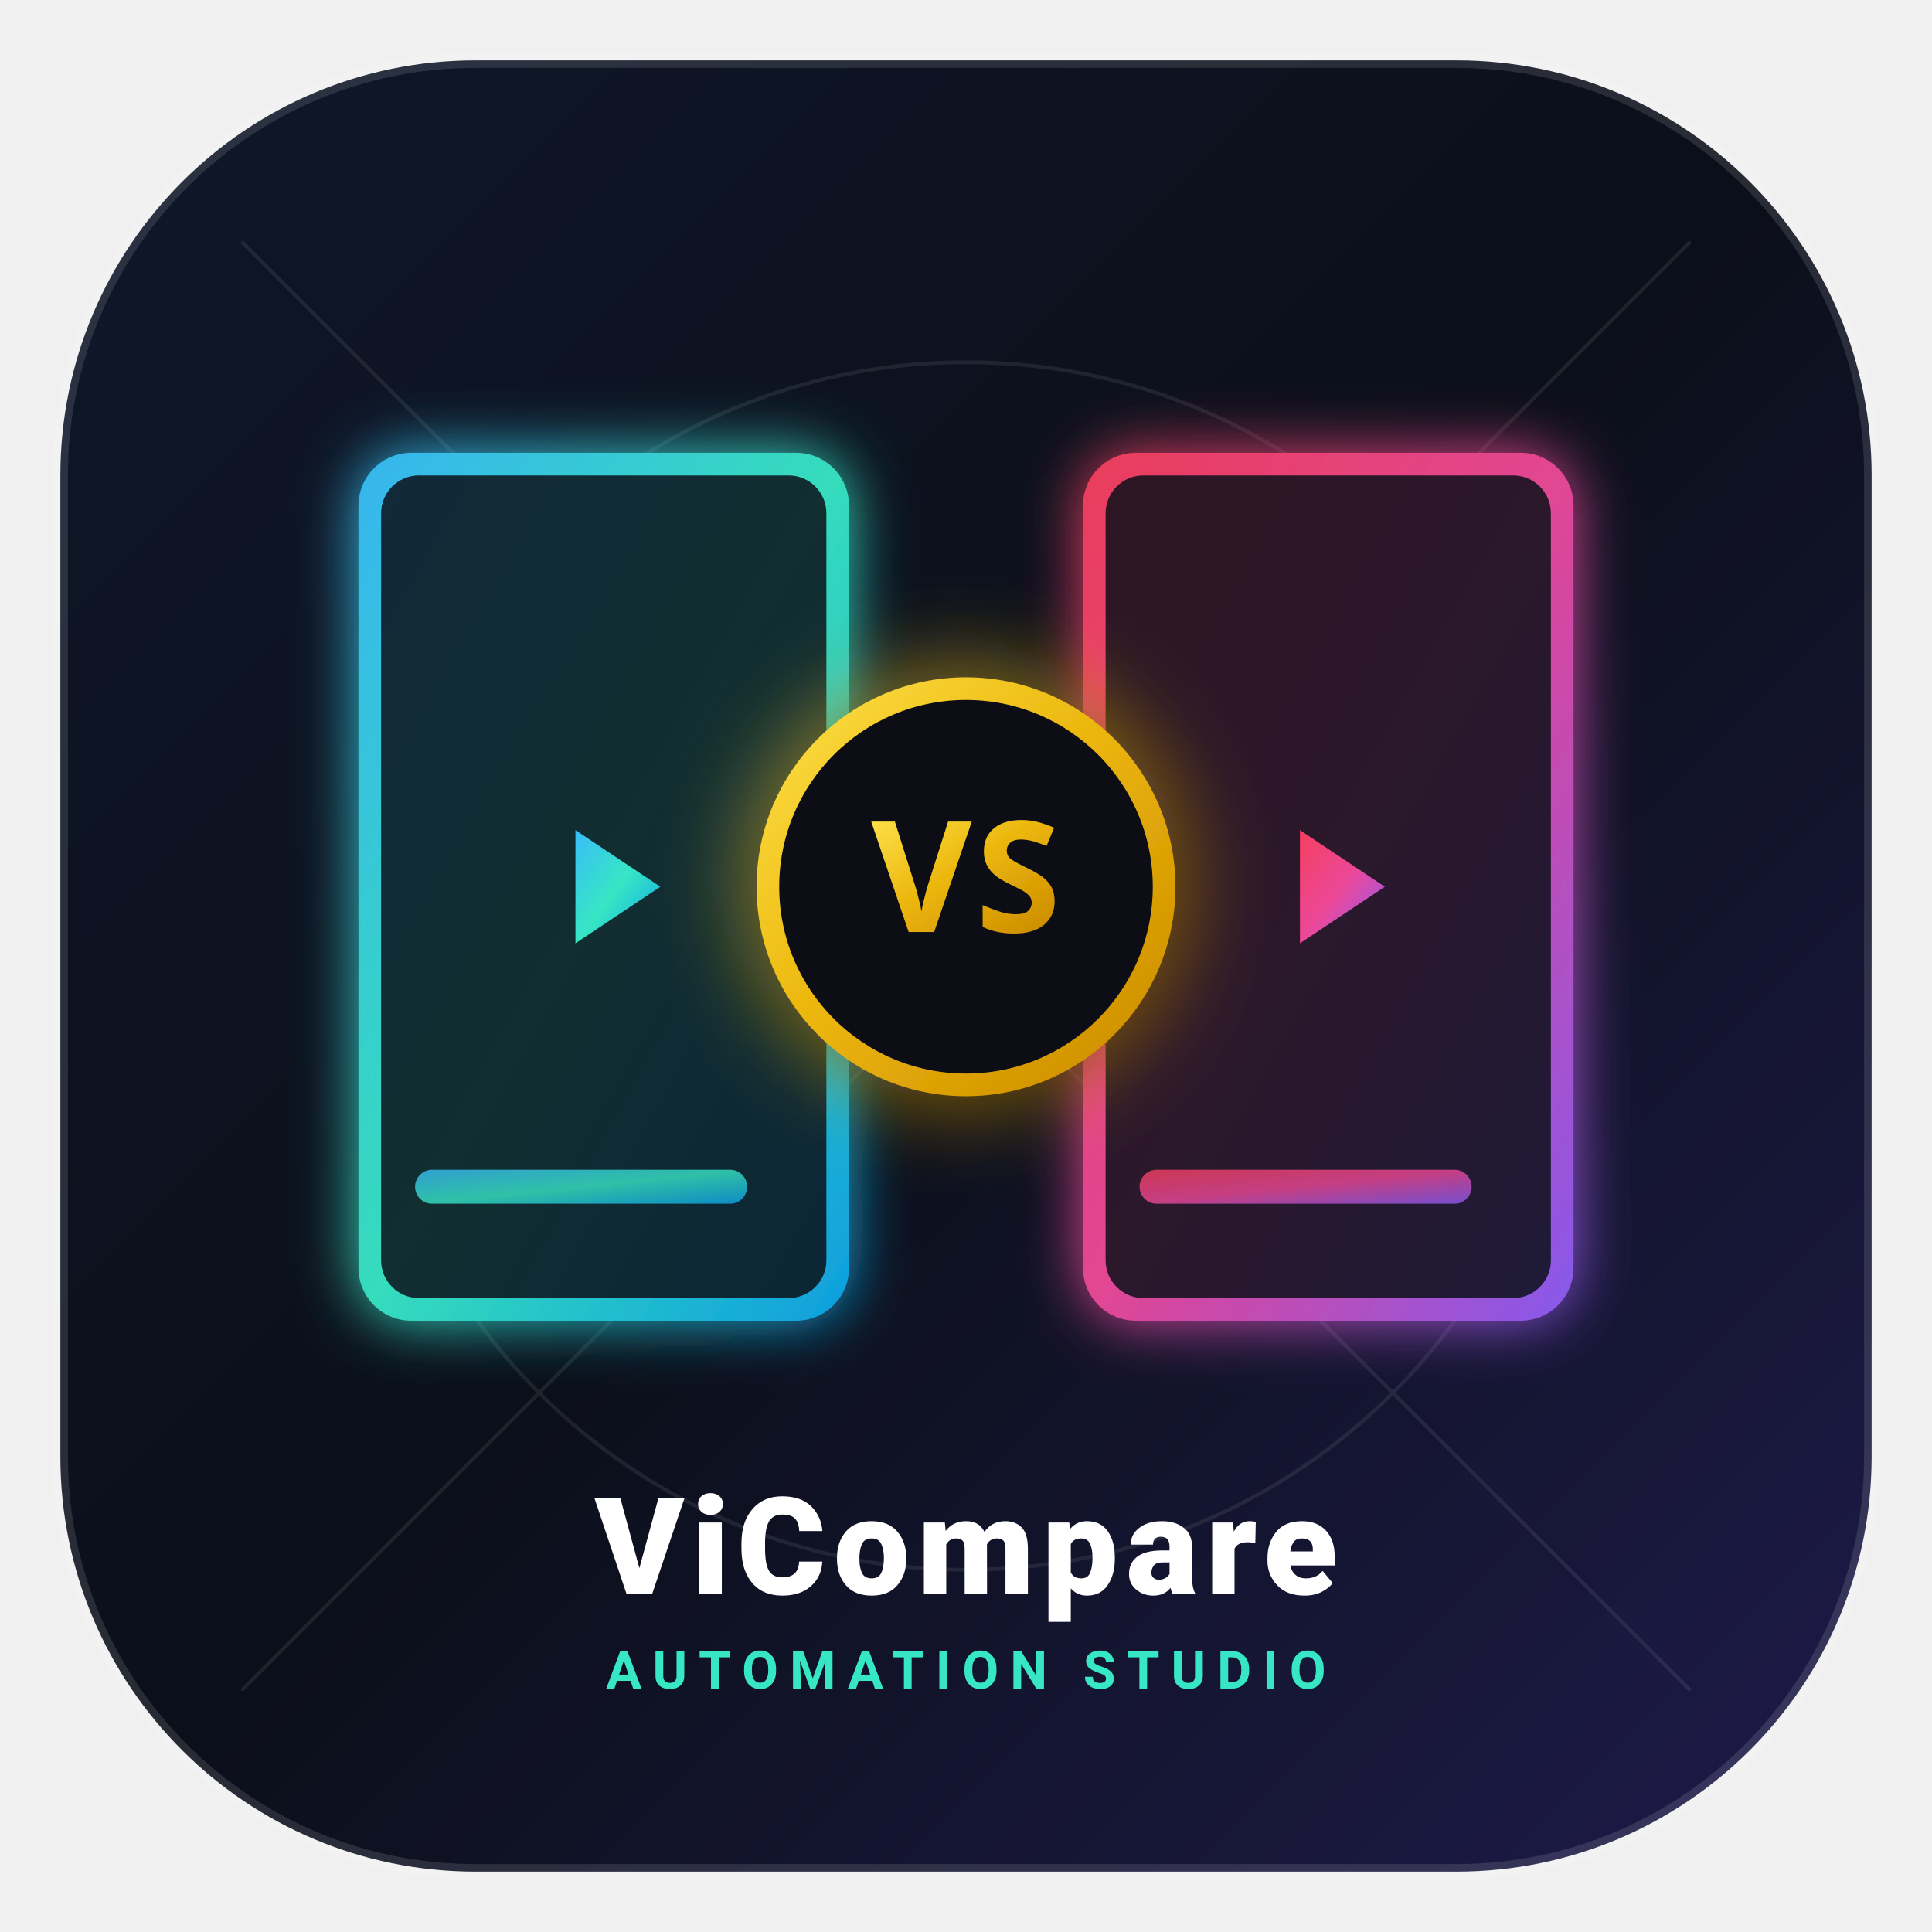
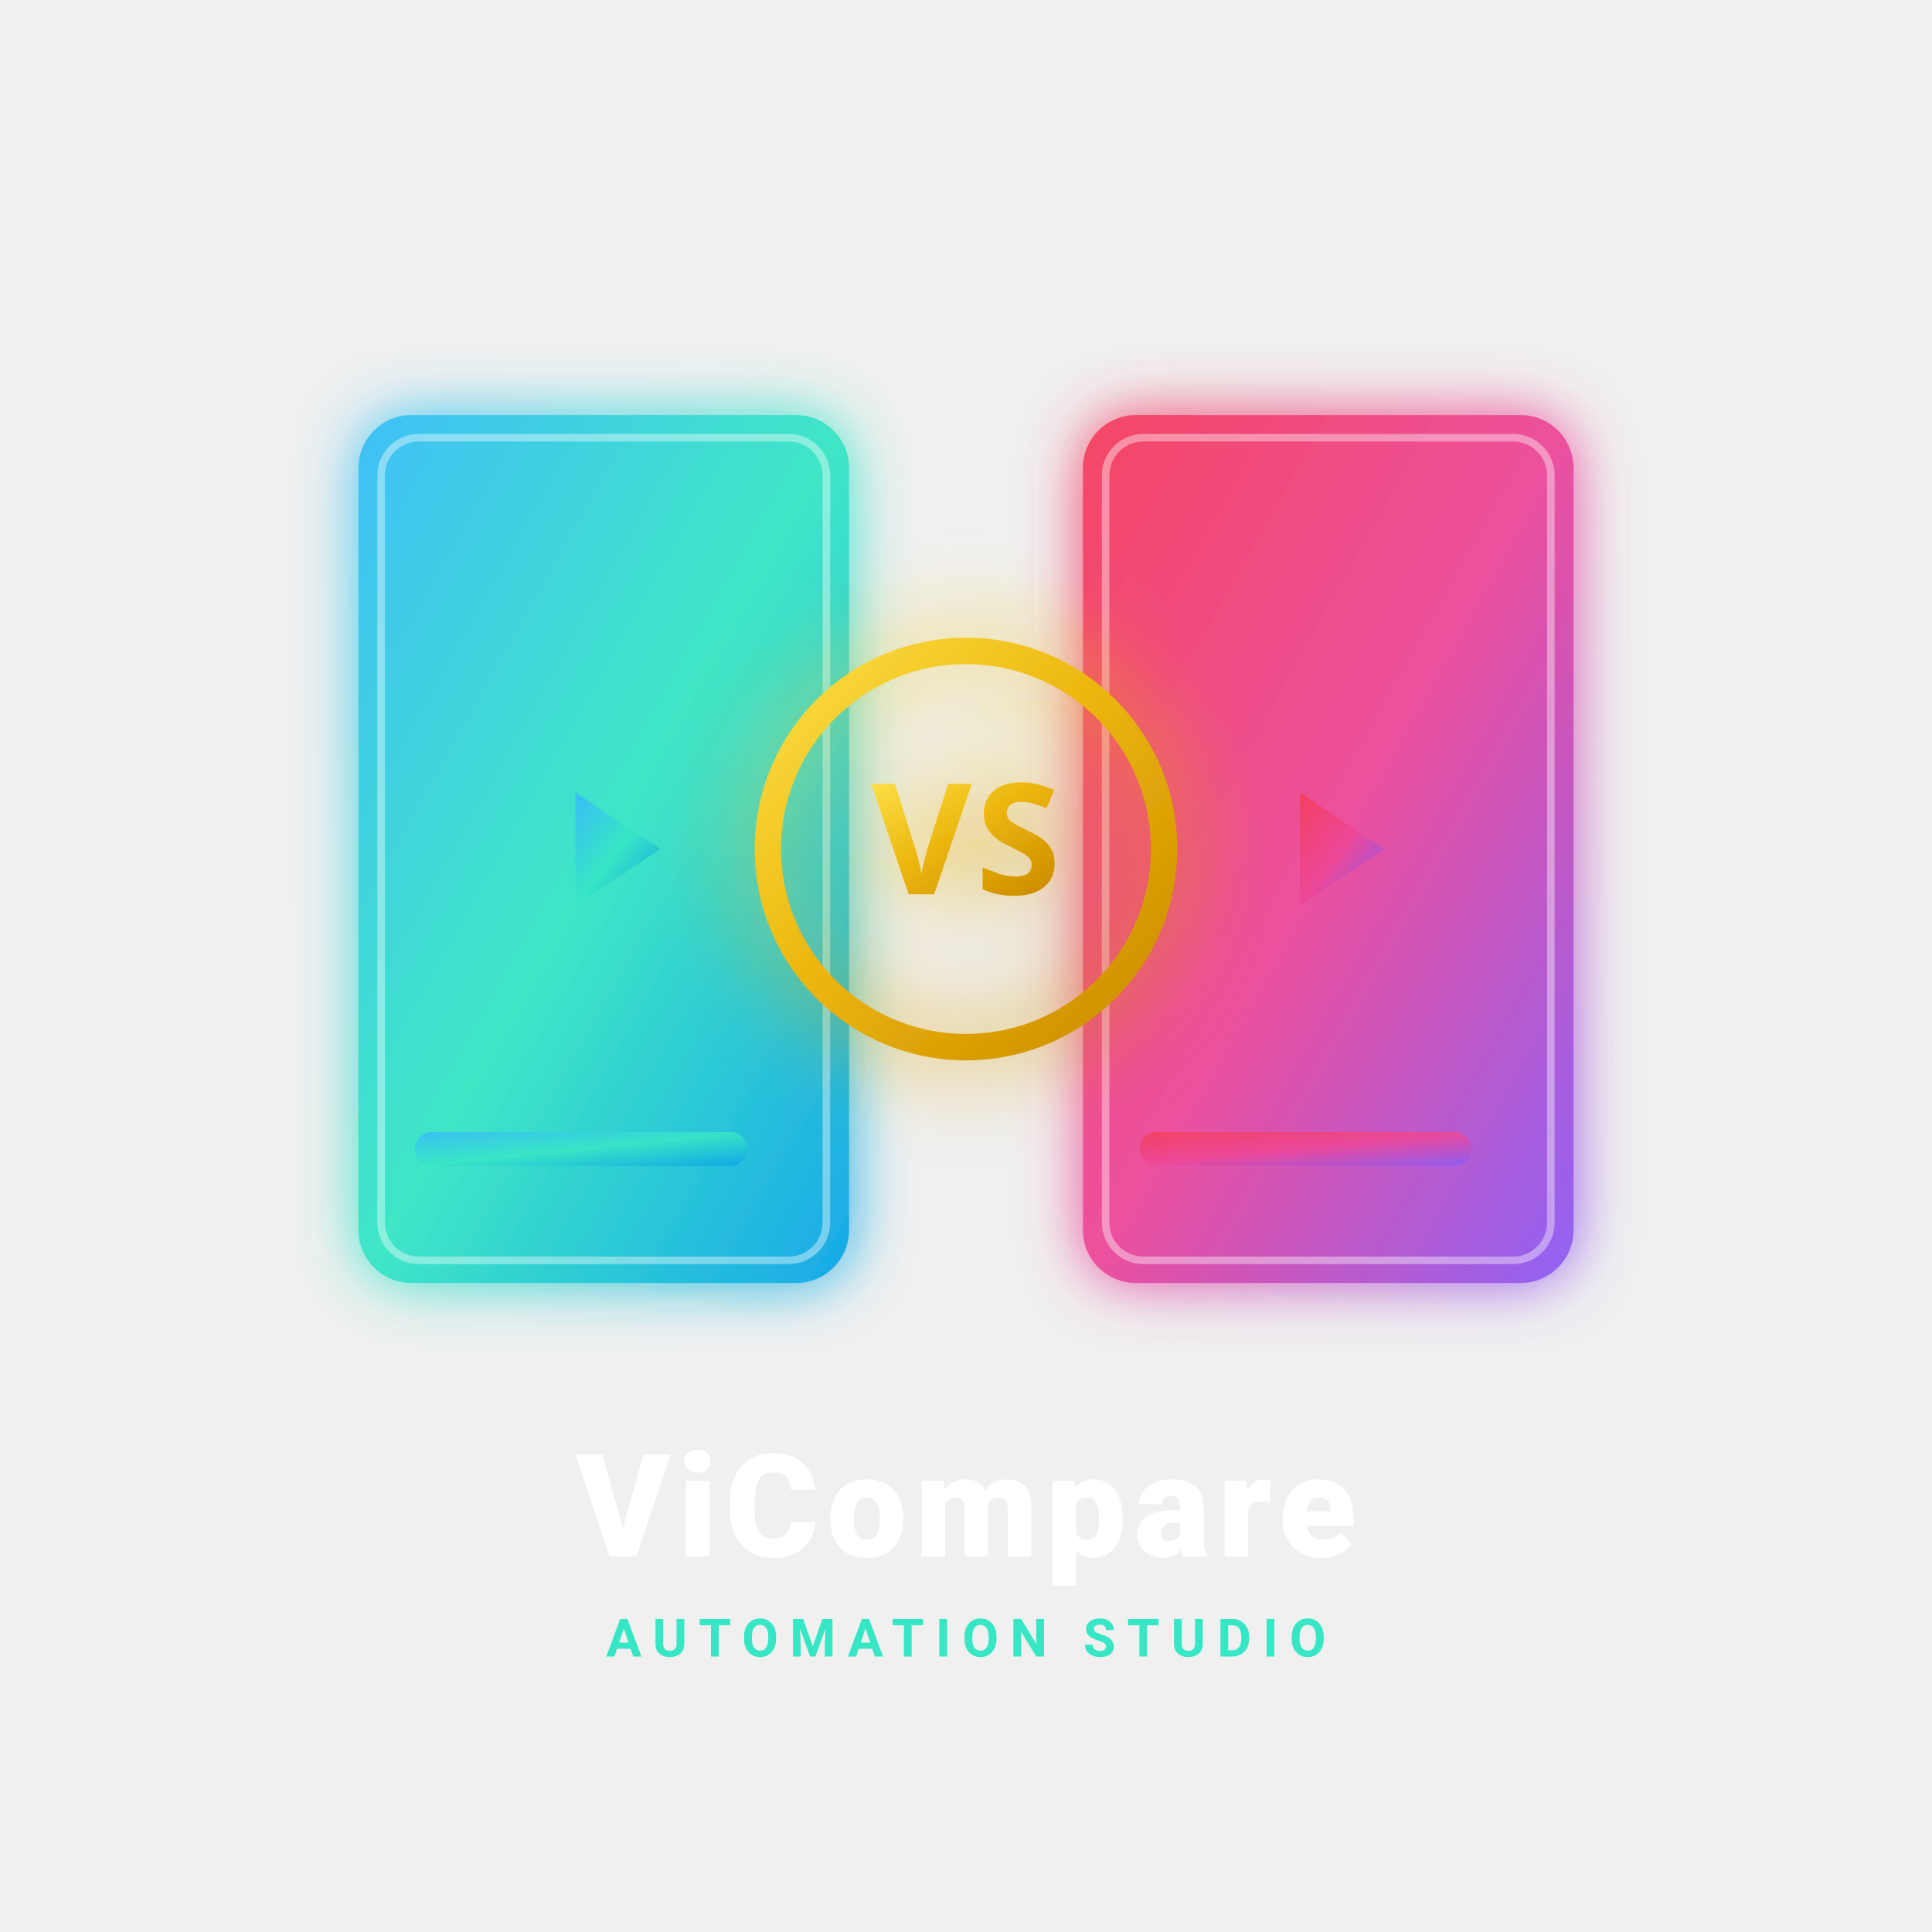
<svg xmlns="http://www.w3.org/2000/svg" viewBox="0 0 1024 1024" width="1024" height="1024">
  <defs>
-     <linearGradient id="bgGrad" x1="0%" y1="0%" x2="100%" y2="100%">
-       <stop offset="0%" stop-color="#0F172A" />
-       <stop offset="50%" stop-color="#0B0F19" />
-       <stop offset="100%" stop-color="#1E1B4B" />
-     </linearGradient>
    <linearGradient id="leftGrad" x1="0%" y1="0%" x2="100%" y2="100%">
      <stop offset="0%" stop-color="#38BDF8" />
      <stop offset="50%" stop-color="#37E6C4" />
      <stop offset="100%" stop-color="#0EA5E9" />
    </linearGradient>
    <linearGradient id="rightGrad" x1="0%" y1="0%" x2="100%" y2="100%">
      <stop offset="0%" stop-color="#F43F5E" />
      <stop offset="50%" stop-color="#EC4899" />
      <stop offset="100%" stop-color="#8B5CF6" />
    </linearGradient>
    <filter id="glowCyan" x="-20%" y="-20%" width="140%" height="140%">
      <feGaussianBlur stdDeviation="16" result="blur" />
      <feComposite in="SourceGraphic" in2="blur" operator="over" />
    </filter>
    <filter id="glowPurple" x="-20%" y="-20%" width="140%" height="140%">
      <feGaussianBlur stdDeviation="16" result="blur" />
      <feComposite in="SourceGraphic" in2="blur" operator="over" />
    </filter>
    <filter id="glowGold" x="-30%" y="-30%" width="160%" height="160%">
      <feGaussianBlur stdDeviation="24" result="blur" />
      <feComposite in="SourceGraphic" in2="blur" operator="over" />
    </filter>
    <linearGradient id="goldGrad" x1="0%" y1="0%" x2="100%" y2="100%">
      <stop offset="0%" stop-color="#FDE047" />
      <stop offset="50%" stop-color="#EAB308" />
      <stop offset="100%" stop-color="#CA8A04" />
    </linearGradient>
  </defs>
-   <rect x="32" y="32" width="960" height="960" rx="220" fill="url(#bgGrad)" stroke="rgba(255,255,255,0.12)" stroke-width="8" />
-   <g opacity="0.08" stroke="#FFFFFF" stroke-width="2">
-     <line x1="128" y1="128" x2="896" y2="896" />
-     <line x1="896" y1="128" x2="128" y2="896" />
-     <circle cx="512" cy="512" r="320" fill="none" />
+   <g transform="translate(190, 220)">
+     <rect x="0" y="0" width="260" height="460" rx="28" fill="url(#leftGrad)" filter="url(#glowCyan)" opacity="0.95" />
+     <rect x="12" y="12" width="236" height="436" rx="20" fill="none" stroke="rgba(255,255,255,0.4)" stroke-width="4" />
+     <polygon points="115,200 115,260 160,230" fill="url(#leftGrad)" />
+     <rect x="30" y="380" width="176" height="18" rx="9" fill="url(#leftGrad)" opacity="0.9" />
  </g>
-   <g transform="translate(190, 240)">
-     <rect x="0" y="0" width="260" height="460" rx="28" fill="url(#leftGrad)" filter="url(#glowCyan)" opacity="0.95" />
-     <rect x="12" y="12" width="236" height="436" rx="20" fill="#0B0F19" opacity="0.85" />
-     <polygon points="115,200 115,260 160,230" fill="url(#leftGrad)" />
-     <rect x="30" y="380" width="176" height="18" rx="9" fill="url(#leftGrad)" opacity="0.8" />
+   <g transform="translate(574, 220)">
+     <rect x="0" y="0" width="260" height="460" rx="28" fill="url(#rightGrad)" filter="url(#glowPurple)" opacity="0.95" />
+     <rect x="12" y="12" width="236" height="436" rx="20" fill="none" stroke="rgba(255,255,255,0.4)" stroke-width="4" />
+     <polygon points="115,200 115,260 160,230" fill="url(#rightGrad)" />
+     <rect x="30" y="380" width="176" height="18" rx="9" fill="url(#rightGrad)" opacity="0.9" />
  </g>
-   <g transform="translate(574, 240)">
-     <rect x="0" y="0" width="260" height="460" rx="28" fill="url(#rightGrad)" filter="url(#glowPurple)" opacity="0.95" />
-     <rect x="12" y="12" width="236" height="436" rx="20" fill="#0B0F19" opacity="0.85" />
-     <polygon points="115,200 115,260 160,230" fill="url(#rightGrad)" />
-     <rect x="30" y="380" width="176" height="18" rx="9" fill="url(#rightGrad)" opacity="0.8" />
-   </g>
-   <g transform="translate(512, 470)" filter="url(#glowGold)">
-     <circle cx="0" cy="0" r="105" fill="#0B0F19" stroke="url(#goldGrad)" stroke-width="12" />
+   <g transform="translate(512, 450)" filter="url(#glowGold)">
+     <circle cx="0" cy="0" r="105" fill="none" stroke="url(#goldGrad)" stroke-width="14" />
    <text x="0" y="24" font-family="'Impact', 'Arial Black', sans-serif" font-size="82" font-weight="900" fill="url(#goldGrad)" text-anchor="middle" letter-spacing="2">VS</text>
  </g>
-   <text x="512" y="845" font-family="-apple-system, BlinkMacSystemFont, 'Segoe UI', Roboto, sans-serif" font-size="72" font-weight="900" fill="#FFFFFF" text-anchor="middle" letter-spacing="4">ViCompare</text>
-   <text x="512" y="895" font-family="-apple-system, BlinkMacSystemFont, 'Segoe UI', Roboto, sans-serif" font-size="28" font-weight="700" fill="#37E6C4" text-anchor="middle" letter-spacing="6">AUTOMATION STUDIO</text>
+   <text x="512" y="825" font-family="-apple-system, BlinkMacSystemFont, 'Segoe UI', Roboto, sans-serif" font-size="76" font-weight="900" fill="#FFFFFF" text-anchor="middle" letter-spacing="4">ViCompare</text>
+   <text x="512" y="878" font-family="-apple-system, BlinkMacSystemFont, 'Segoe UI', Roboto, sans-serif" font-size="28" font-weight="700" fill="#37E6C4" text-anchor="middle" letter-spacing="6">AUTOMATION STUDIO</text>
</svg>
